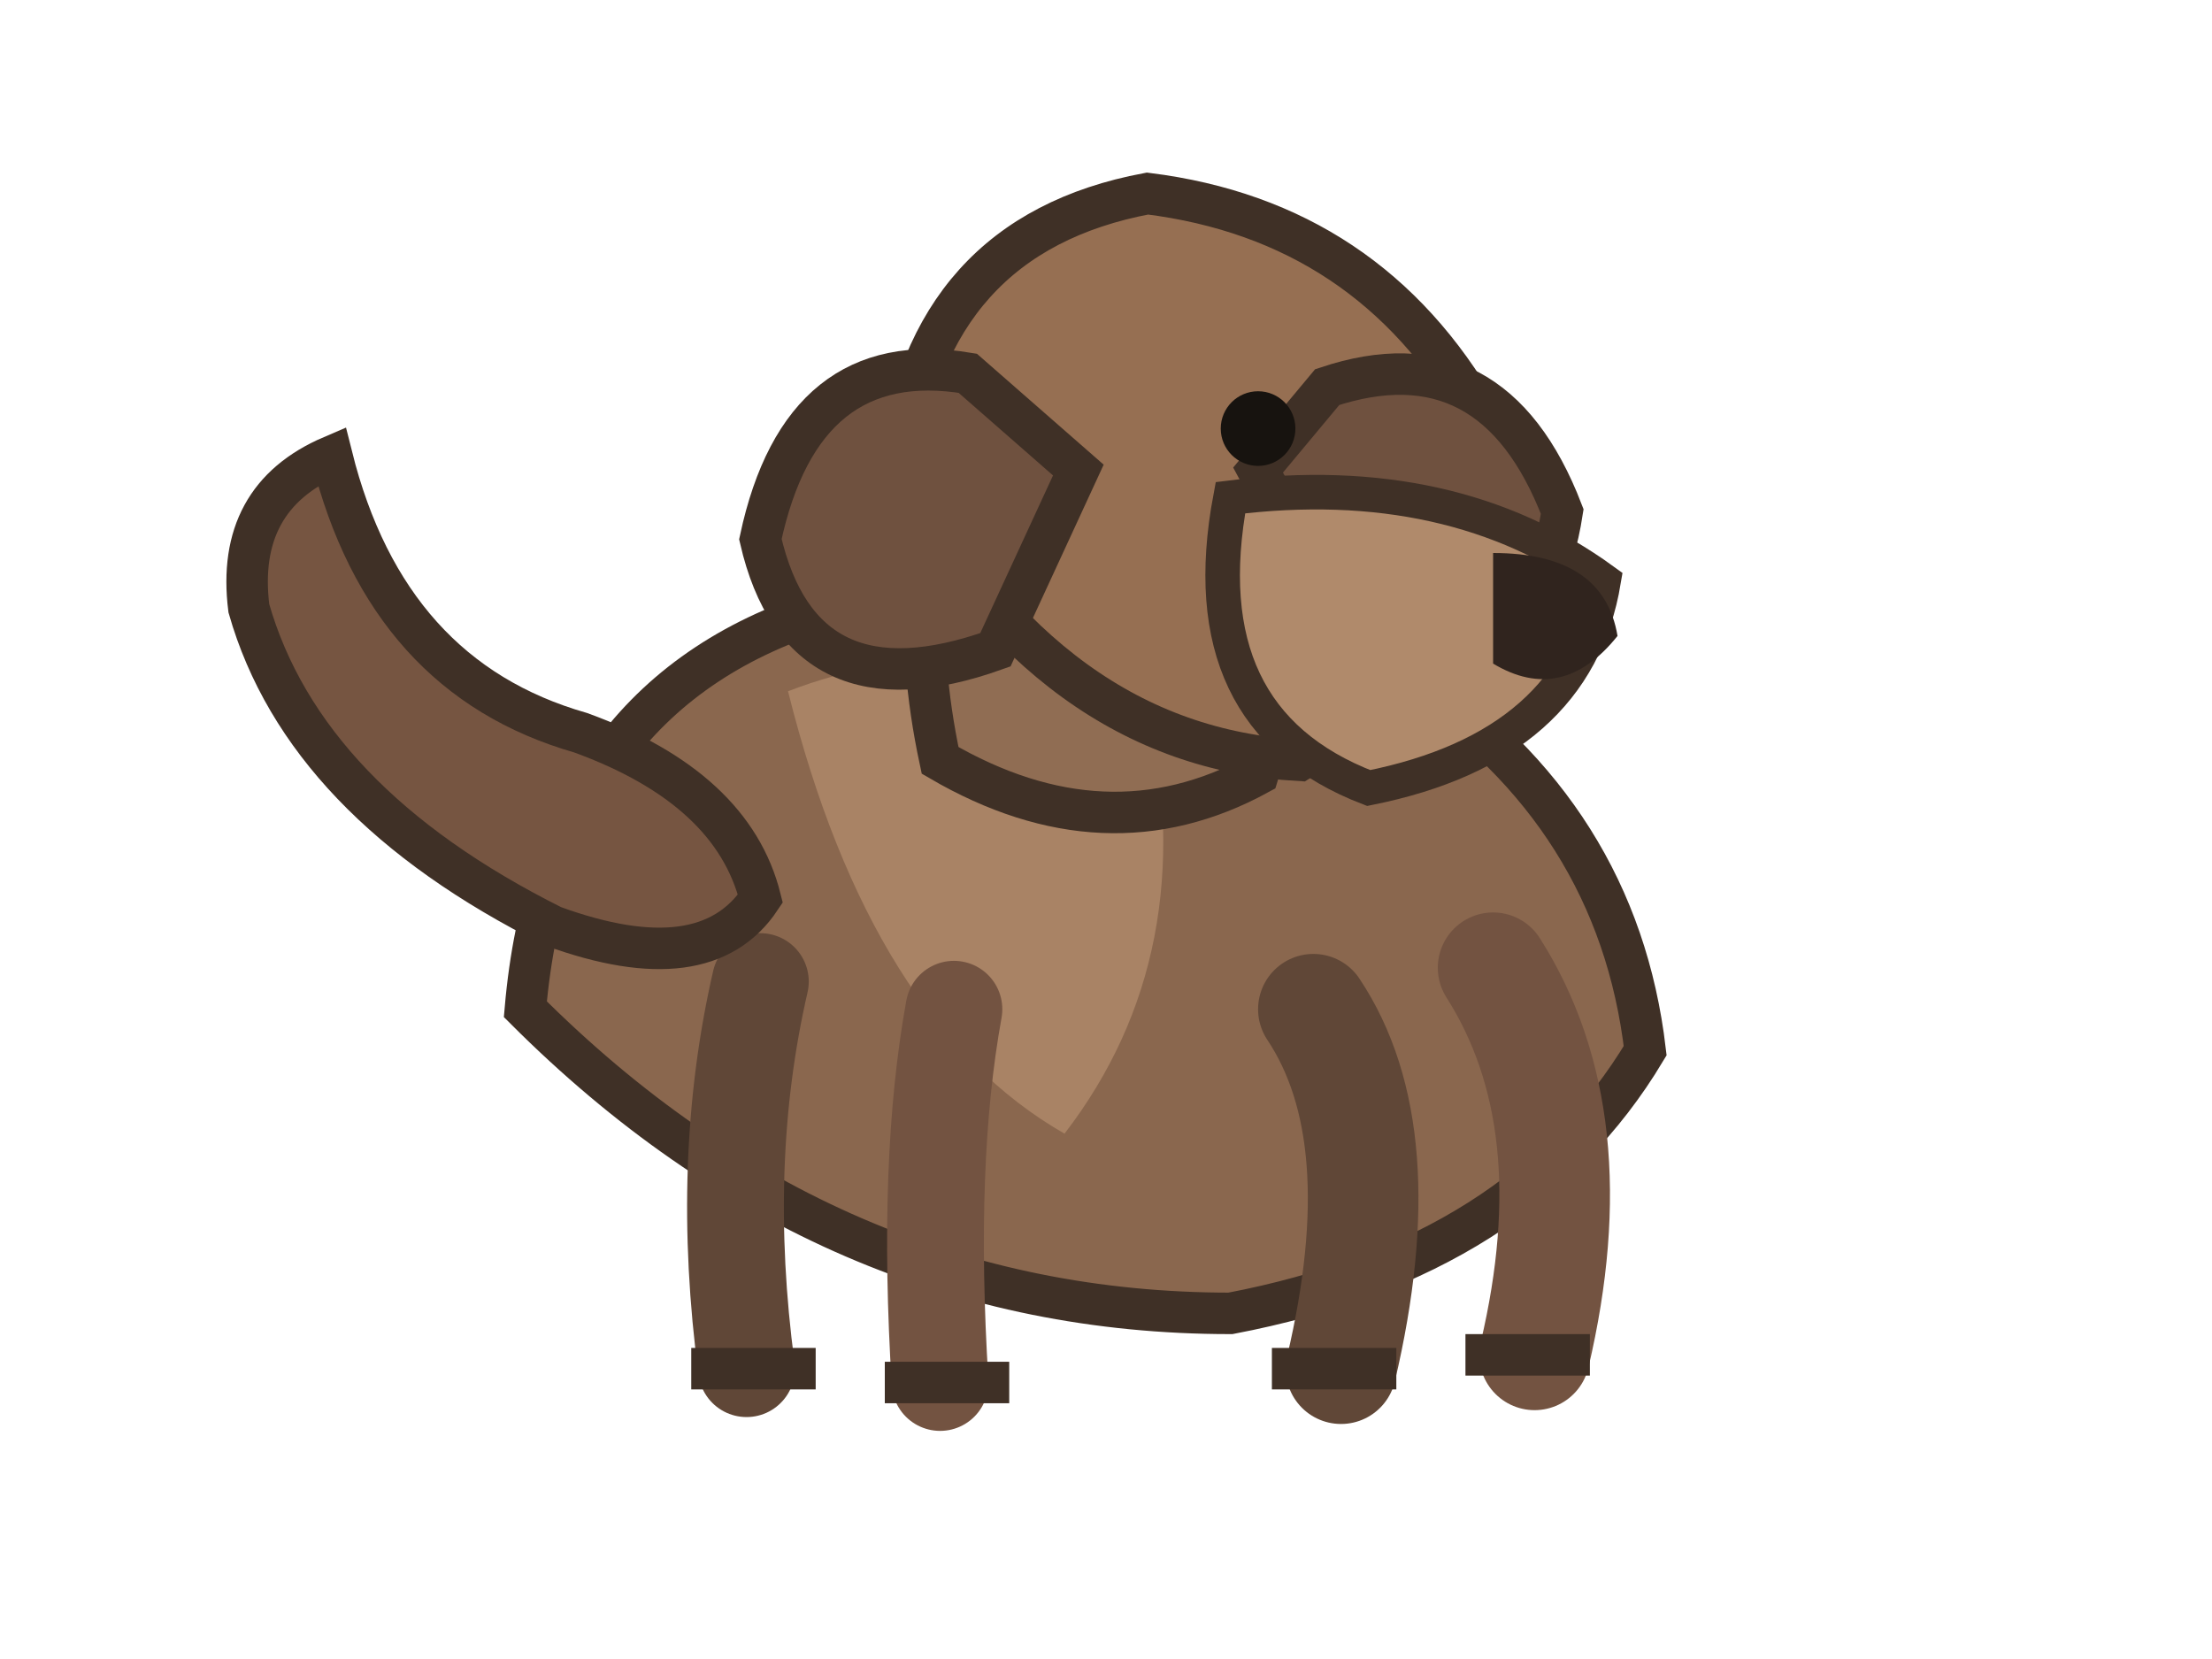
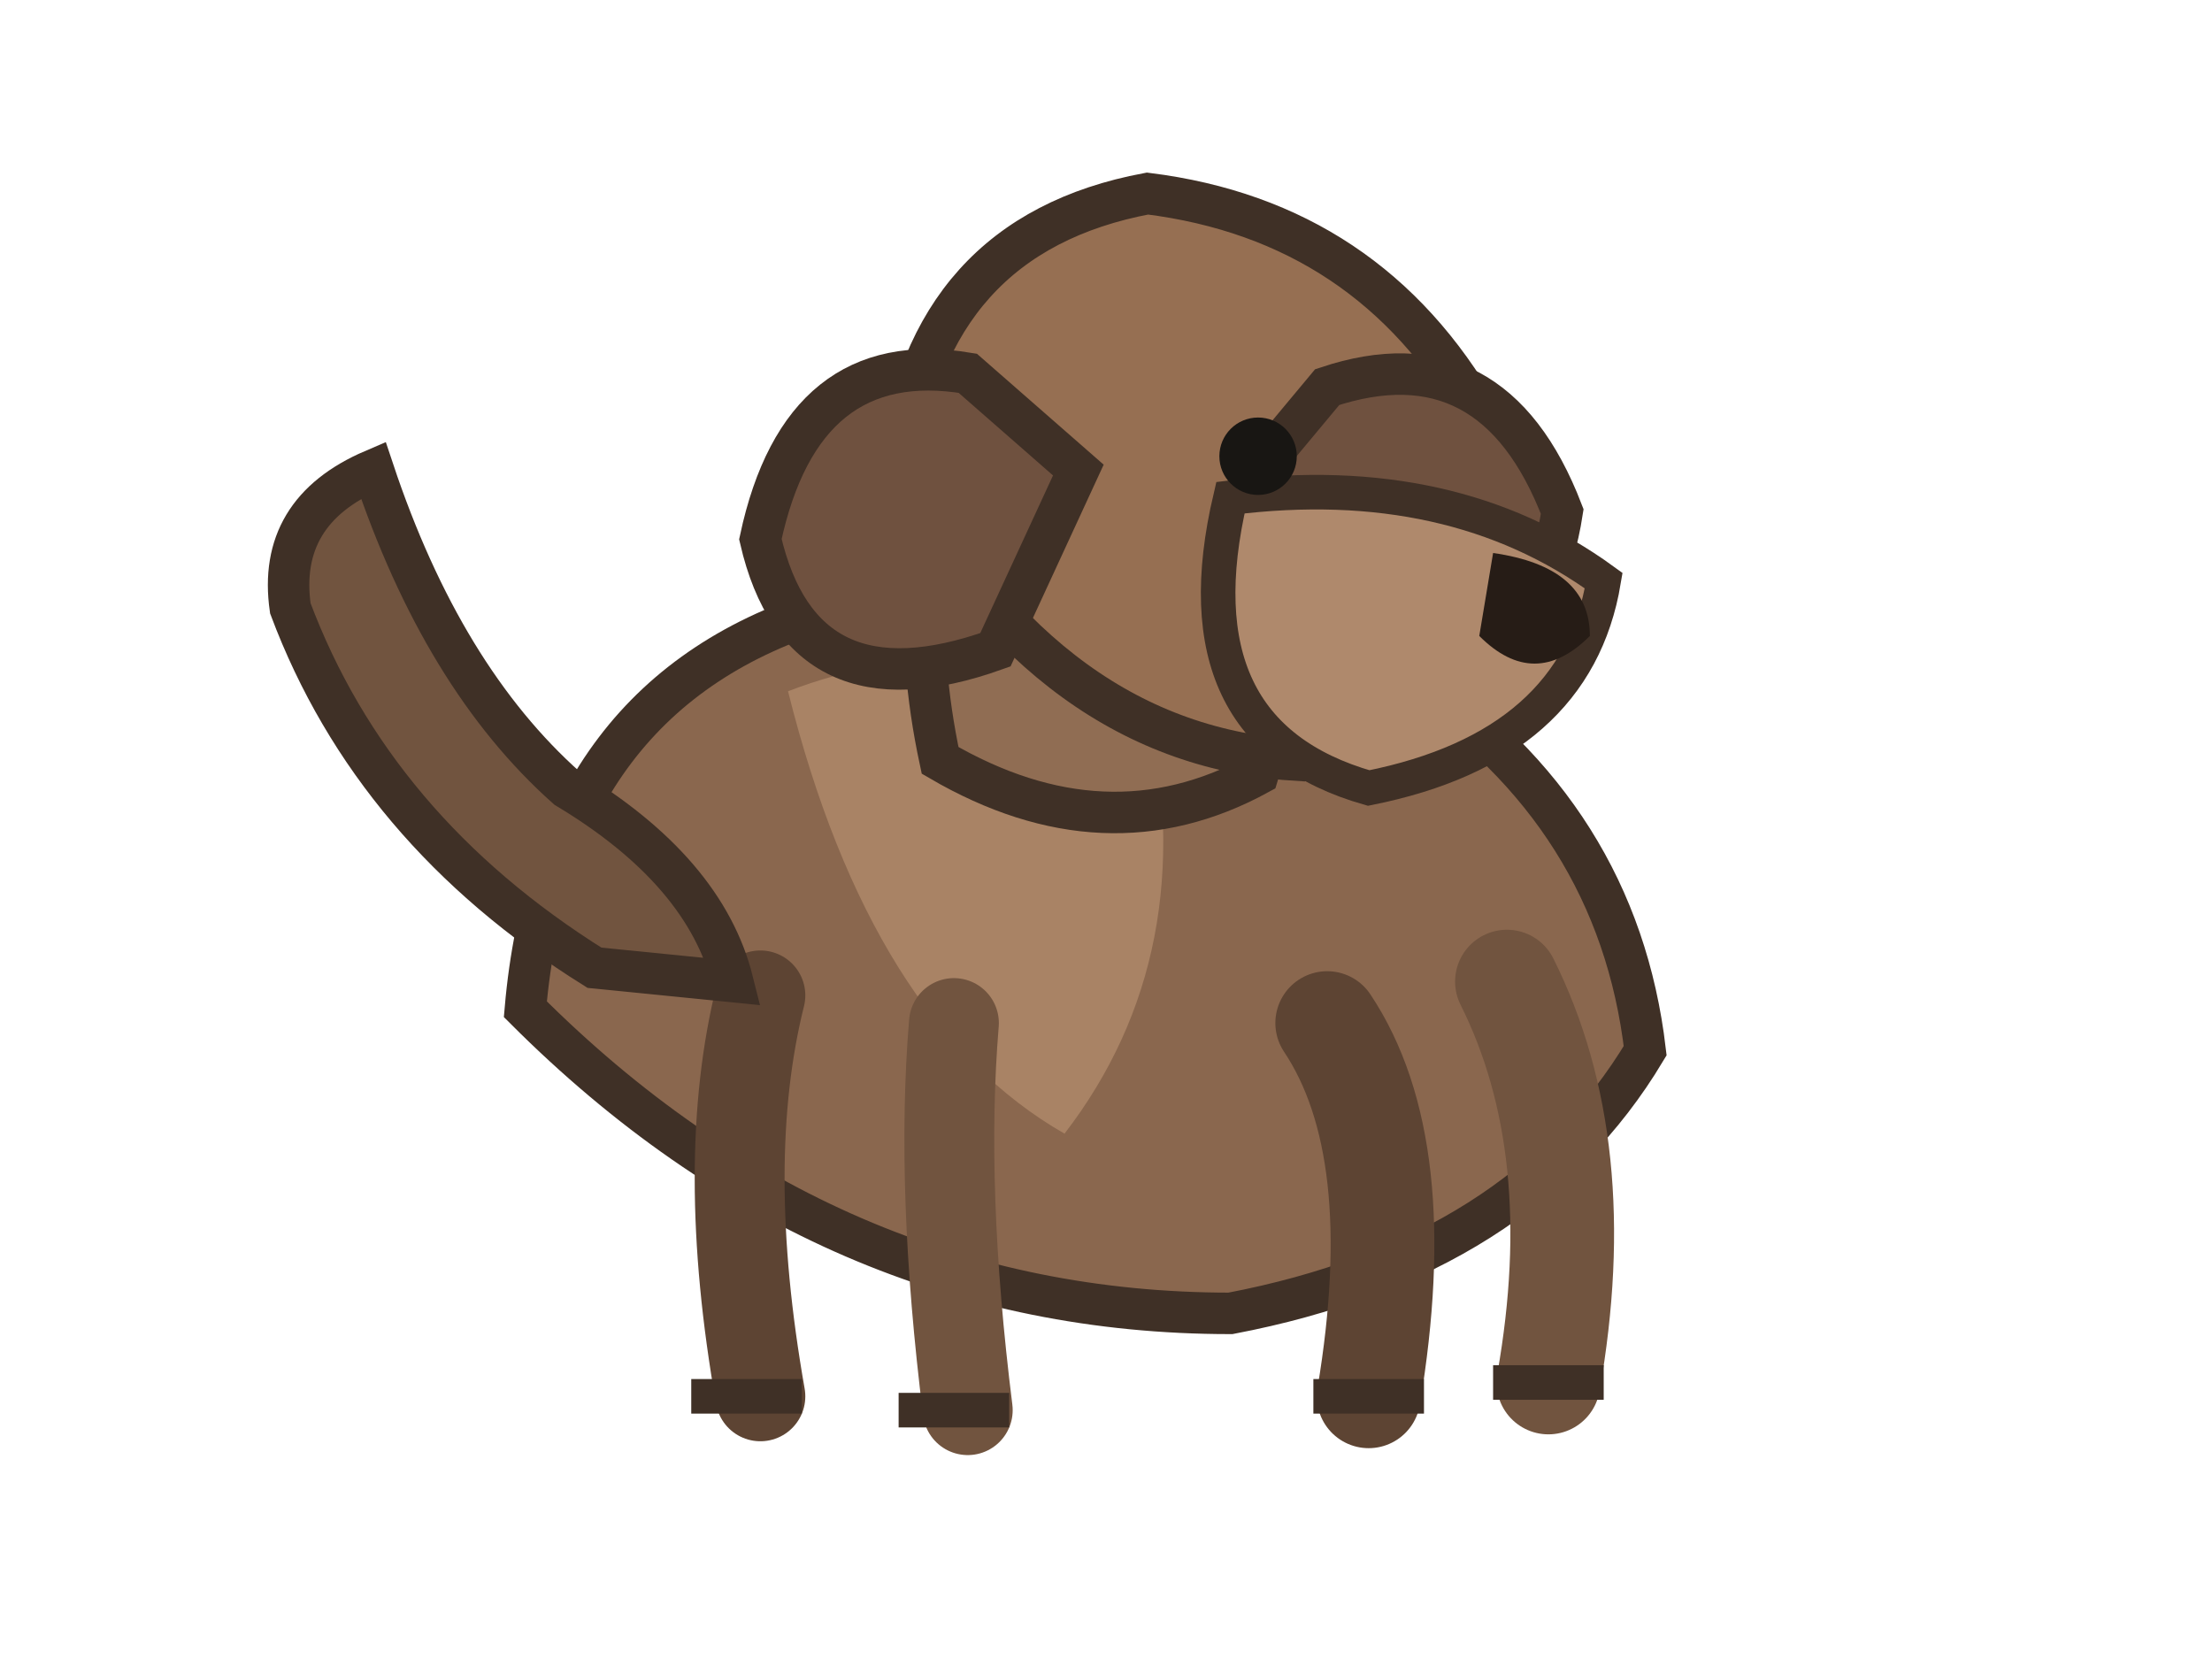
<svg xmlns="http://www.w3.org/2000/svg" viewBox="0 0 160 120" role="img" aria-label="dog pet master artwork">
  <g id="pet-root">
    <g id="body">
      <path d="M38 73             Q40 50 60 44             Q82 37 102 49             Q117 59 119 76             Q110 91 89 95             Q60 95 38 73Z" fill="#8a674e" stroke="#3f3026" stroke-width="3" />
    </g>
    <g id="chest">
      <path d="M57 50 Q70 45 83 51             Q87 69 77 82             Q63 74 57 50Z" fill="#a98365" />
    </g>
    <g id="neck">
      <path d="M68 55 Q65 41 70 30             Q78 23 88 29             Q96 40 91 56             Q80 62 68 55Z" fill="#906d53" stroke="#3f3026" stroke-width="3" />
    </g>
    <g id="head">
      <path d="M65 34             Q67 17 83 14             Q99 16 107 30             Q107 47 94 55             Q76 54 65 34Z" fill="#966f52" stroke="#3f3026" stroke-width="3" />
    </g>
    <g id="ear-left">
      <path d="M70 27             Q58 25 55 39             Q58 52 72 47             L78 34Z" fill="#6f513f" stroke="#3f3026" stroke-width="3" />
    </g>
    <g id="ear-right">
      <path d="M96 28             Q108 24 113 37             Q111 50 98 47             L91 34Z" fill="#6f513f" stroke="#3f3026" stroke-width="3" />
    </g>
    <g id="muzzle">
-       <path d="M89 36             Q105 34 116 42             Q114 54 99 57             Q86 52 89 36Z" fill="#b08a6b" stroke="#3f3026" stroke-width="2.5" />
+       <path d="M89 36             Q105 34 116 42             Q114 54 99 57             Q85 53 89 36Z" fill="#af896c" stroke="#3f3026" stroke-width="2.5" />
    </g>
    <g id="nose">
-       <path d="M108 40 Q116 40 117 46             Q113 51 108 48Z" fill="#30241e" />
+       <path d="M108 40 Q115 41 115 46             Q111 50 107 46Z" fill="#261c16" />
    </g>
    <g id="eye">
-       <circle cx="91" cy="31" r="2.7" fill="#17130f" />
+       <circle cx="91" cy="33" r="2.8" fill="#181613" />
    </g>
    <g id="front-leg-left">
-       <path d="M55 71 Q52 84 54 99" fill="none" stroke="#604737" stroke-width="7" stroke-linecap="round" />
+       <path d="M55 72 Q52 84 55 101" fill="none" stroke="#5d4433" stroke-width="6.5" stroke-linecap="round" />
    </g>
    <g id="front-leg-right">
-       <path d="M69 73 Q67 84 68 100" fill="none" stroke="#735341" stroke-width="7" stroke-linecap="round" />
+       <path d="M69 74 Q68 86 70 102" fill="none" stroke="#71543f" stroke-width="6.5" stroke-linecap="round" />
    </g>
    <g id="hind-leg-left">
-       <path d="M95 73 Q101 82 97 99" fill="none" stroke="#604737" stroke-width="8" stroke-linecap="round" />
+       <path d="M96 74 Q102 83 99 101" fill="none" stroke="#5d4433" stroke-width="7.5" stroke-linecap="round" />
    </g>
    <g id="hind-leg-right">
-       <path d="M108 70 Q115 81 111 98" fill="none" stroke="#735341" stroke-width="8" stroke-linecap="round" />
+       <path d="M109 71 Q115 83 112 100" fill="none" stroke="#71543f" stroke-width="7.5" stroke-linecap="round" />
    </g>
    <g id="paw-left">
-       <path d="M50 99 L59 99 M64 100 L73 100" stroke="#3f3026" stroke-width="3" />
+       <path d="M50 101 L58 101 M65 102 L73 102" stroke="#3f3026" stroke-width="2.5" />
    </g>
    <g id="paw-right">
-       <path d="M92 99 L101 99 M106 98 L115 98" stroke="#3f3026" stroke-width="3" />
+       <path d="M95 101 L103 101 M108 100 L116 100" stroke="#3f3026" stroke-width="2.5" />
    </g>
    <g id="tail">
-       <path d="M40 67             Q22 58 18 44             Q17 36 24 33             Q28 49 42 53             Q53 57 55 65             Q51 71 40 67Z" fill="#765541" stroke="#3f3026" stroke-width="3" />
+       <path d="M43 70             Q27 60 21 44             Q20 37 27 34             Q32 49 41 57             Q51 63 53 71Z" fill="#71543f" stroke="#3f3026" stroke-width="3" />
    </g>
  </g>
</svg>
